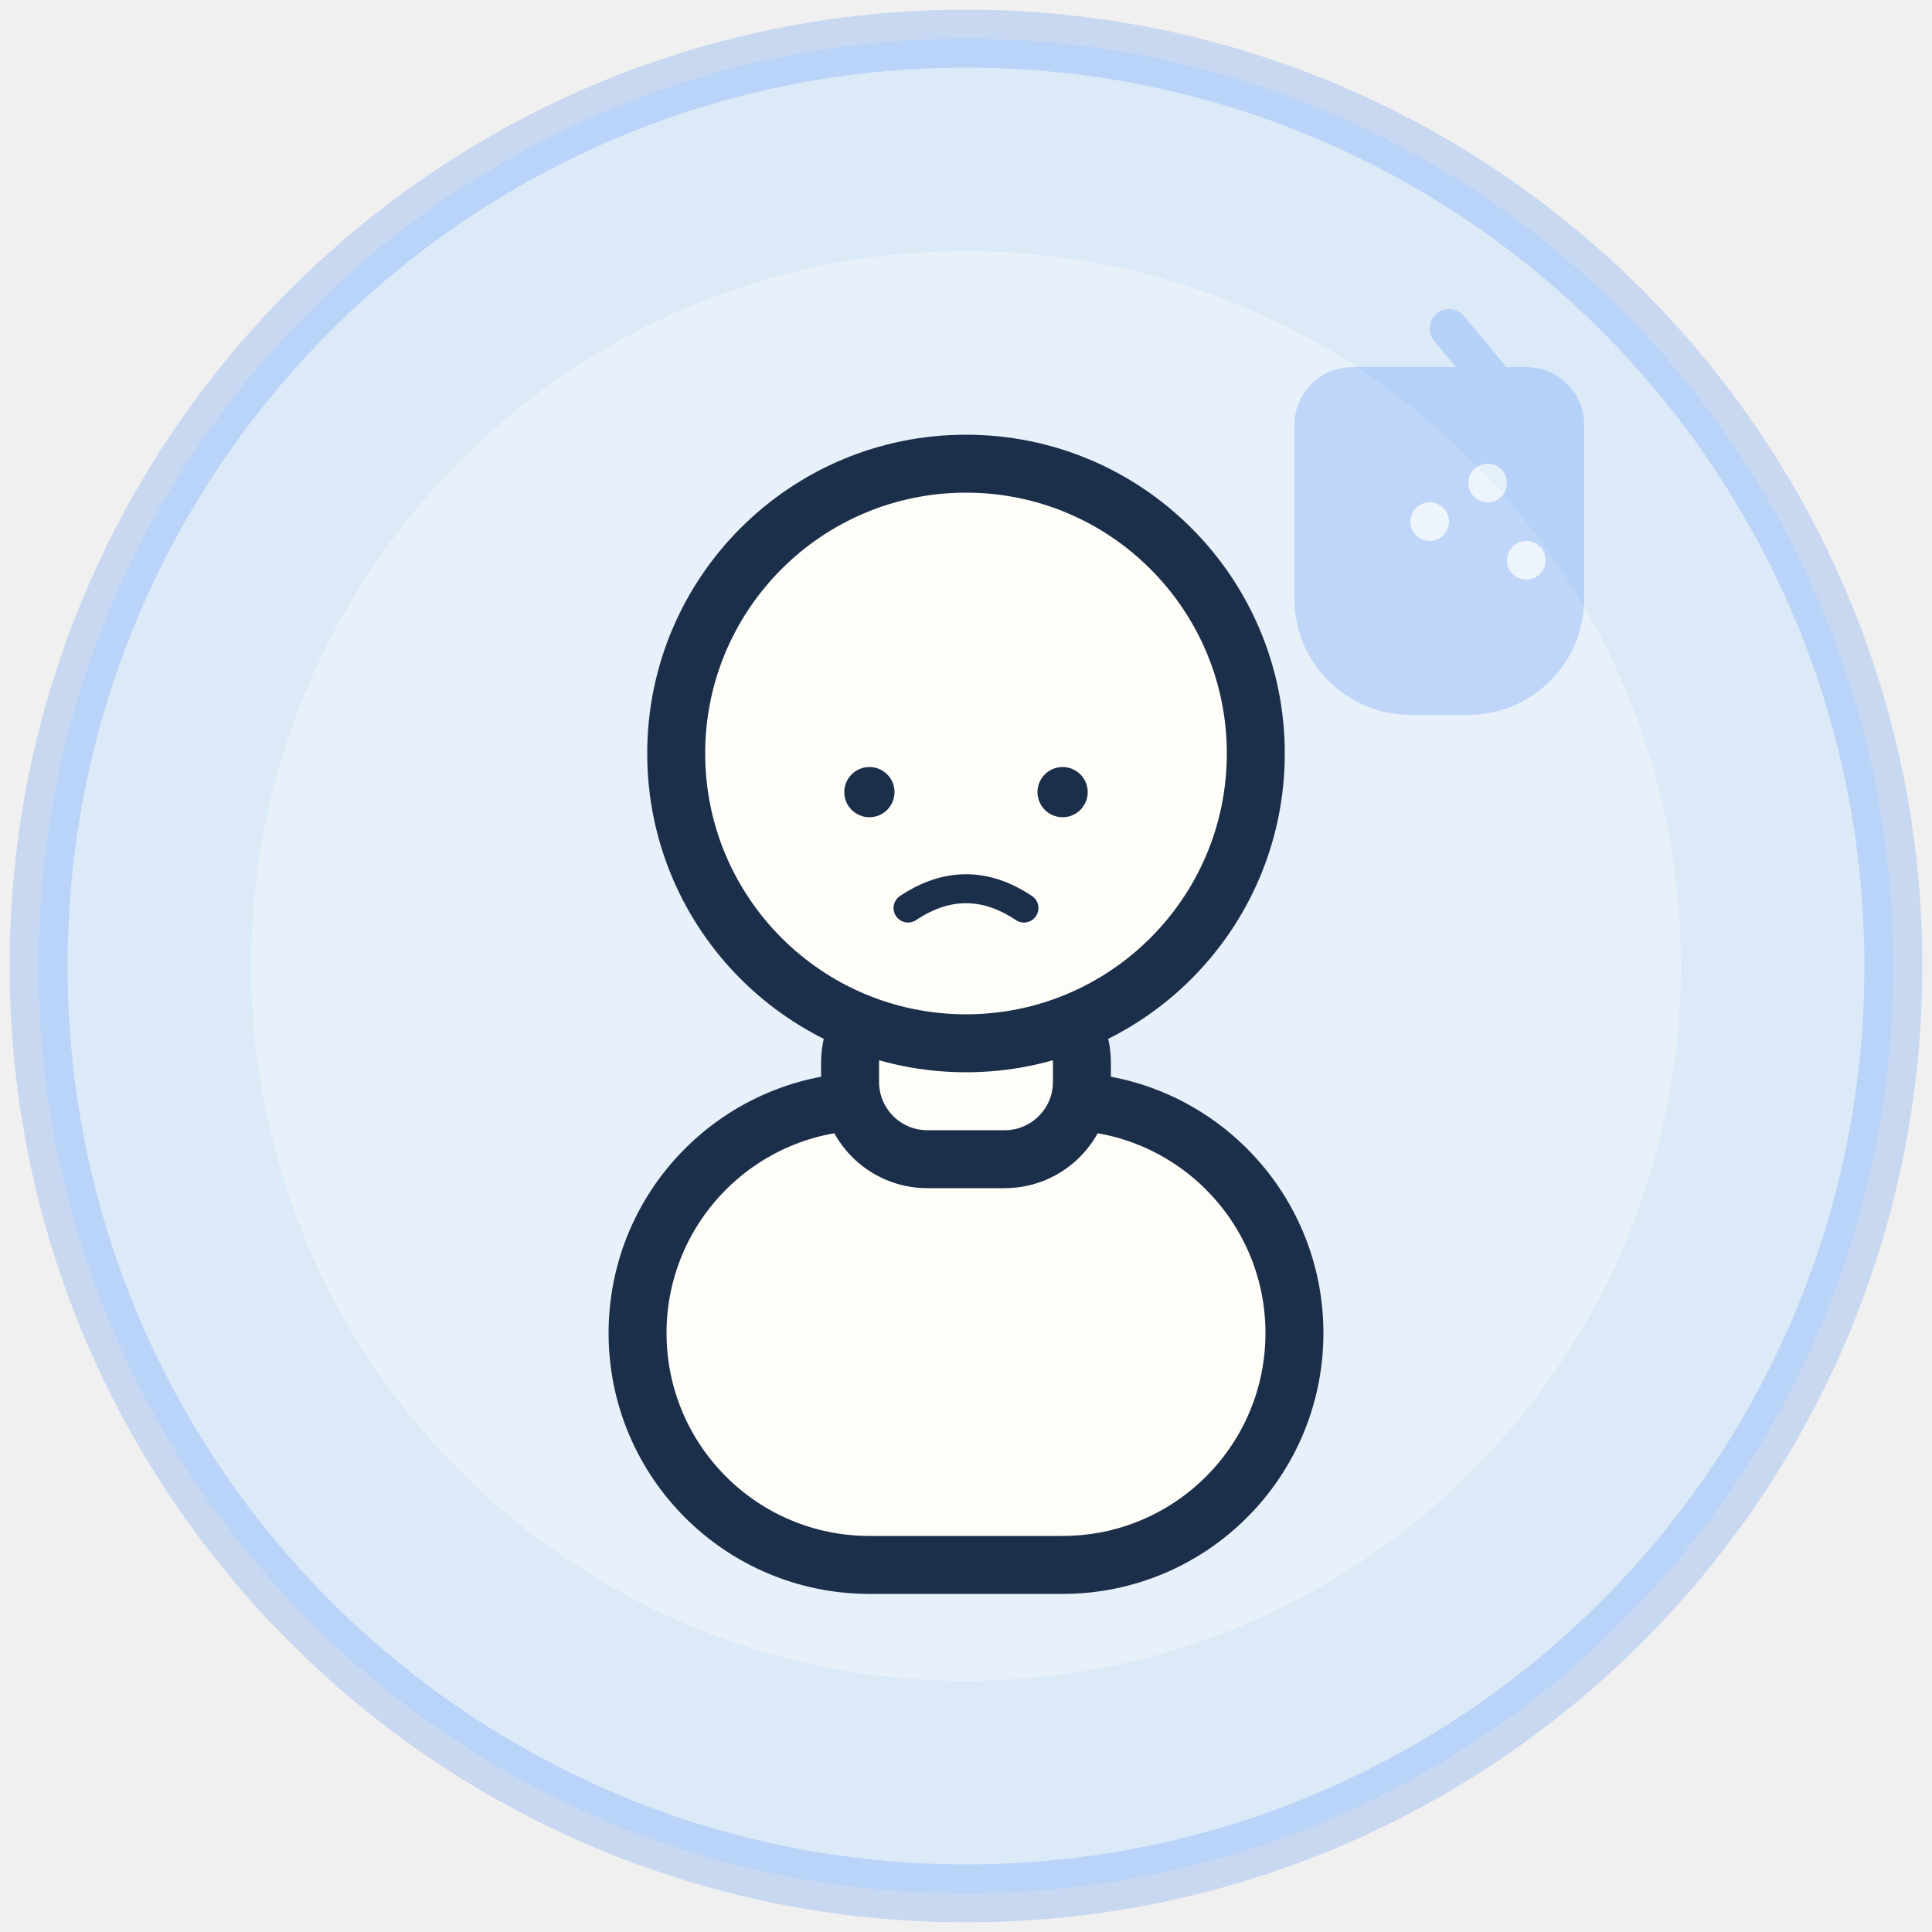
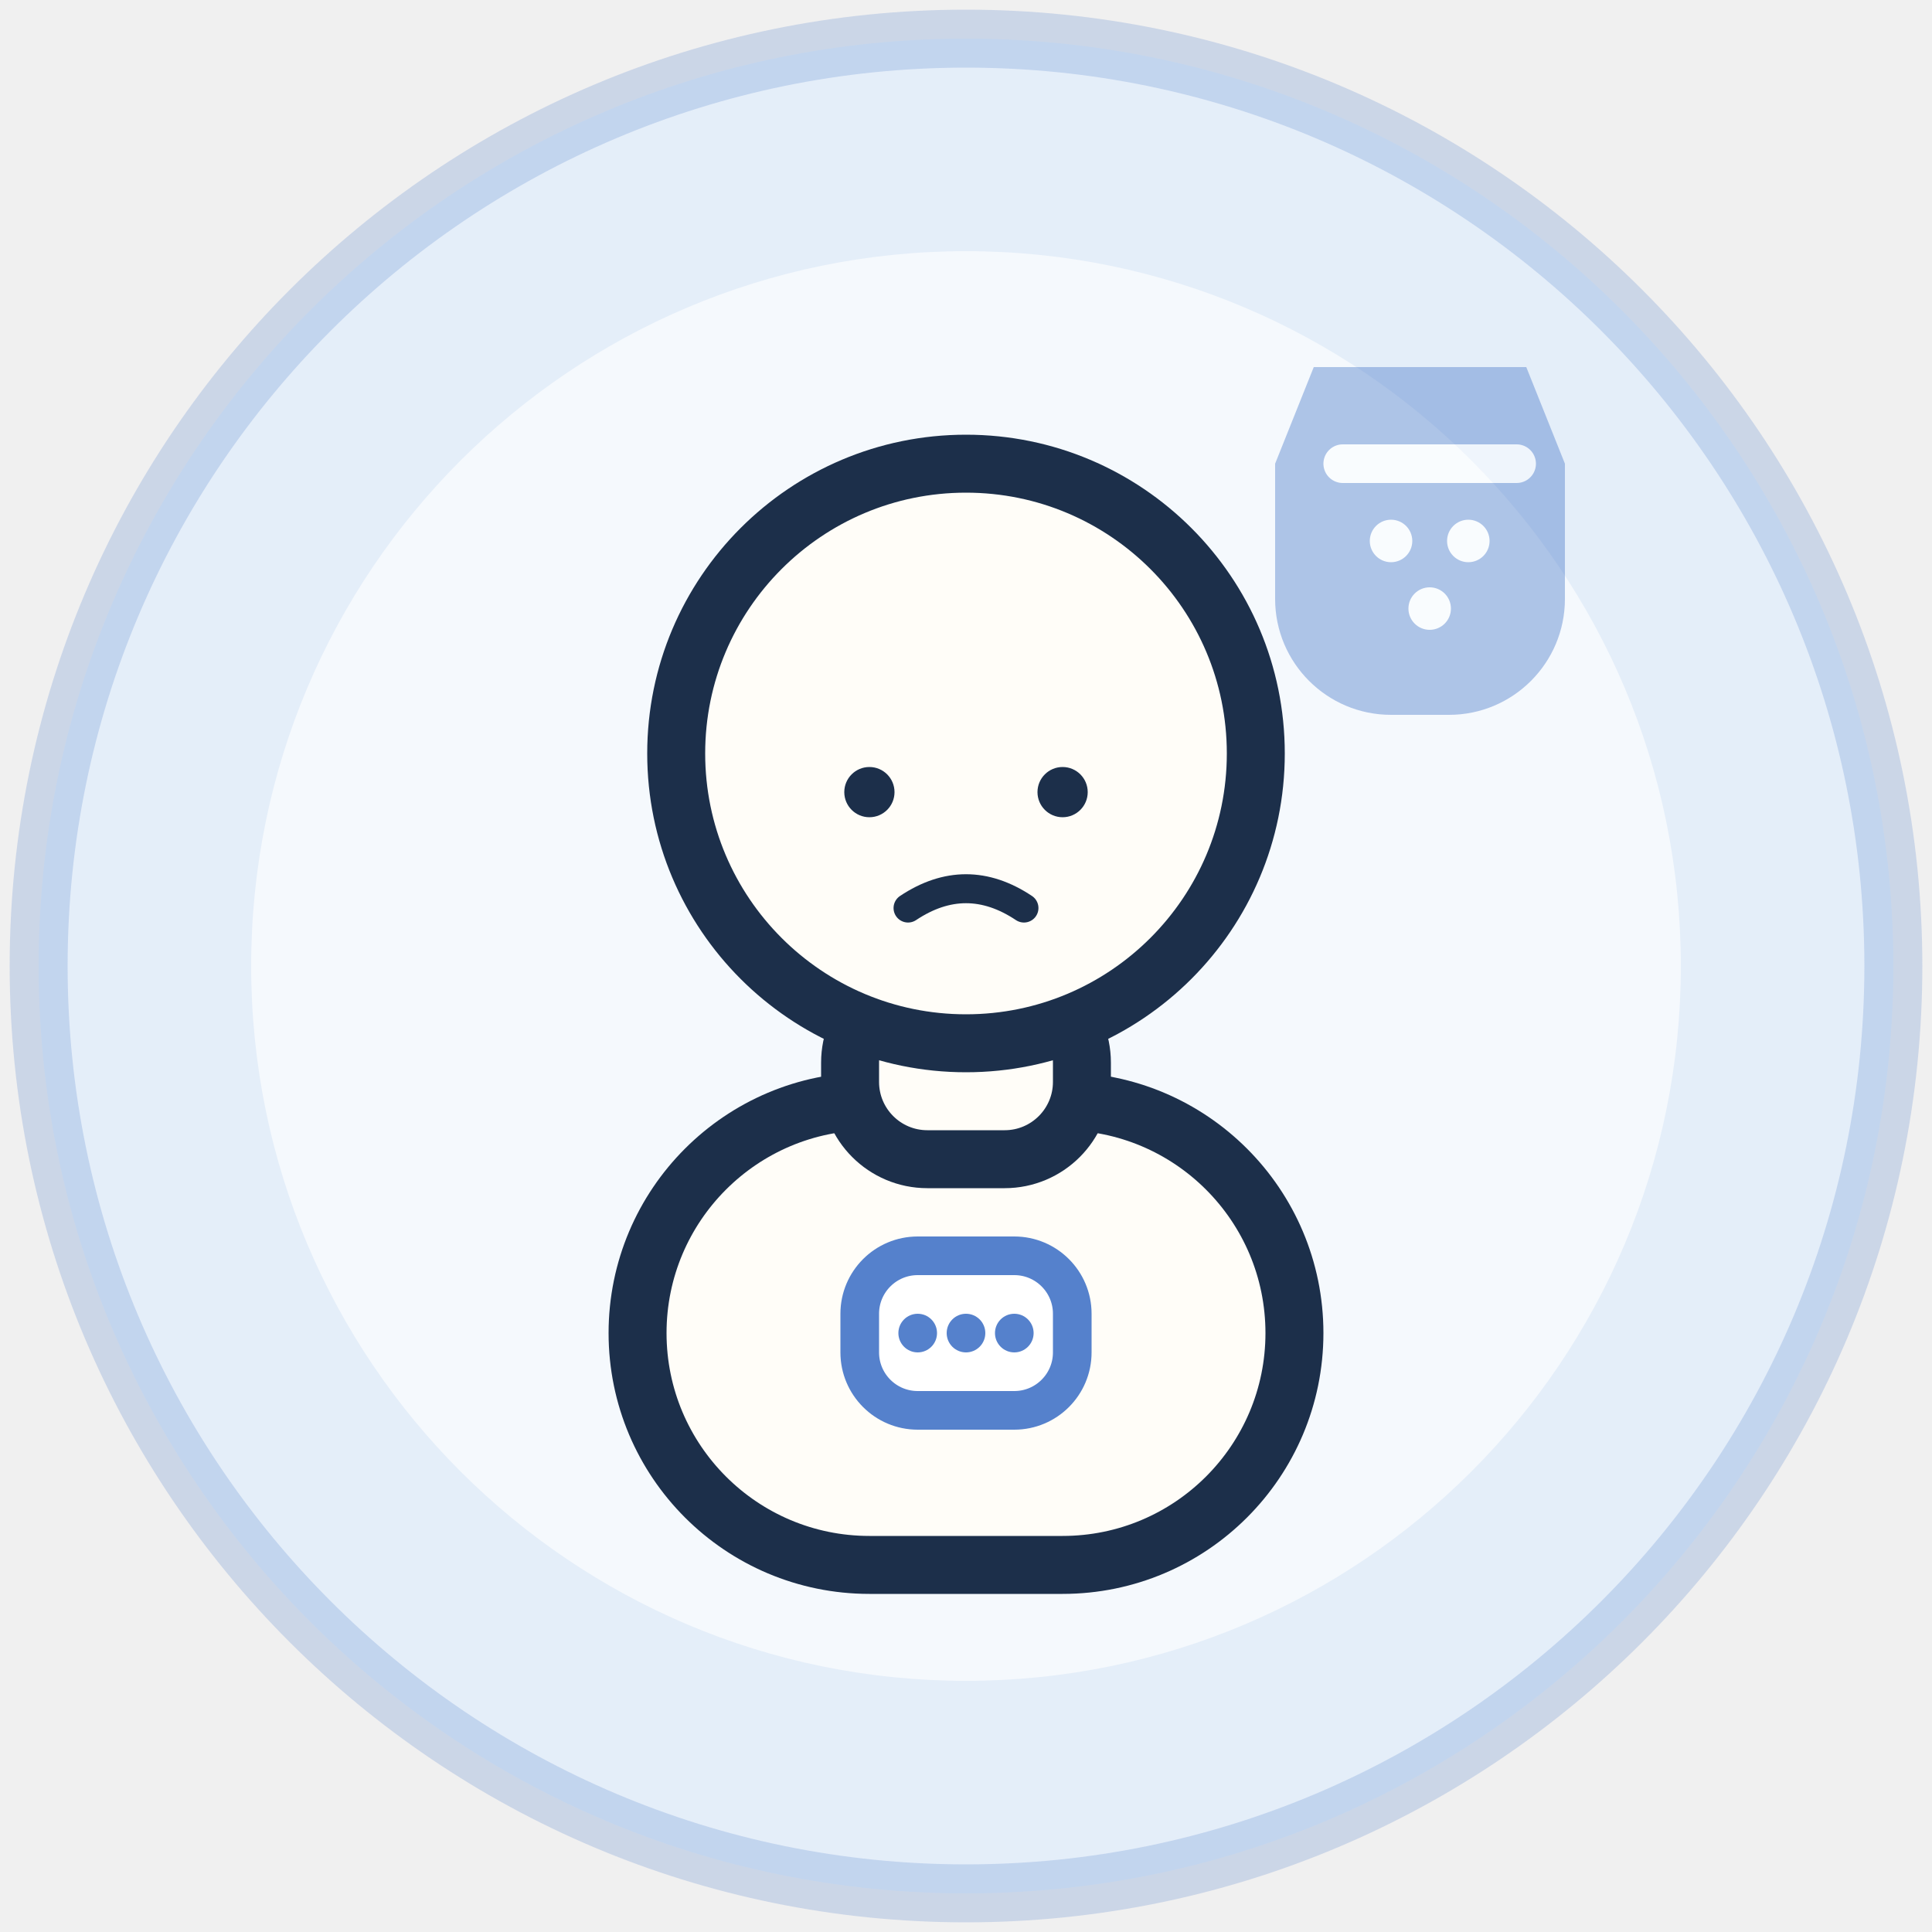
<svg xmlns="http://www.w3.org/2000/svg" viewBox="0 0 200 200">
-   <circle cx="100" cy="100" r="96" fill="#DCEAF8" />
-   <circle cx="100" cy="100" r="96" fill="none" stroke="#3B82F6" stroke-width="6" opacity="0.22" />
-   <circle cx="100" cy="100" r="74" fill="rgba(255,255,255,0.34)" />
-   <g opacity="0.24">
-     <path d="M140 38 h18 a6 6 0 0 1 6 6 v18 a12 12 0 0 1-12 12 h-6 a12 12 0 0 1-12-12 V44 a6 6 0 0 1 6-6 z" fill="#3B82F6" />
-     <path d="M150 34 l10 12" stroke="#3B82F6" stroke-width="4" stroke-linecap="round" />
-     <circle cx="148" cy="54" r="2" fill="white" />
-     <circle cx="154" cy="50" r="2" fill="white" />
-     <circle cx="158" cy="58" r="2" fill="white" />
+   <circle cx="100" cy="100" r="96" fill="#E4EEF9" />
+   <circle cx="100" cy="100" r="96" fill="none" stroke="#4A79C9" stroke-width="6" opacity="0.22" />
+   <circle cx="100" cy="100" r="74" fill="rgba(255,255,255,0.62)" />
+   <g opacity="0.42">
+     <path d="M136 38 h22 l4 10 v14 a12 12 0 0 1-12 12 h-6 a12 12 0 0 1-12-12 V48 z" fill="#4A79C9" />
+     <path d="M139 48 h18" stroke="white" stroke-width="4" stroke-linecap="round" />
+     <circle cx="144" cy="56" r="2.2" fill="white" />
+     <circle cx="152" cy="56" r="2.2" fill="white" />
+     <circle cx="148" cy="63" r="2.2" fill="white" />
  </g>
  <g>
    <rect x="66" y="114" width="68" height="48" rx="24" fill="#FFFDF8" stroke="#1C2F4A" stroke-width="6" />
    <rect x="88" y="102" width="24" height="18" rx="8" fill="#FFFDF8" stroke="#1C2F4A" stroke-width="6" />
    <circle cx="100" cy="78" r="30" fill="#FFFDF8" stroke="#1C2F4A" stroke-width="6" />
    <circle cx="90" cy="82" r="2.6" fill="#1C2F4A" />
    <circle cx="110" cy="82" r="2.6" fill="#1C2F4A" />
    <path d="M94 94 Q100 90 106 94" stroke="#1C2F4A" stroke-width="3" fill="none" stroke-linecap="round" />
+     <g opacity="0.94">
+       <rect x="89" y="130" width="22" height="16" rx="6" fill="white" stroke="#4A79C9" stroke-width="4" />
+       <circle cx="95" cy="138" r="2" fill="#4A79C9" />
+       <circle cx="100" cy="138" r="2" fill="#4A79C9" />
+       <circle cx="105" cy="138" r="2" fill="#4A79C9" />
+     </g>
  </g>
</svg>
